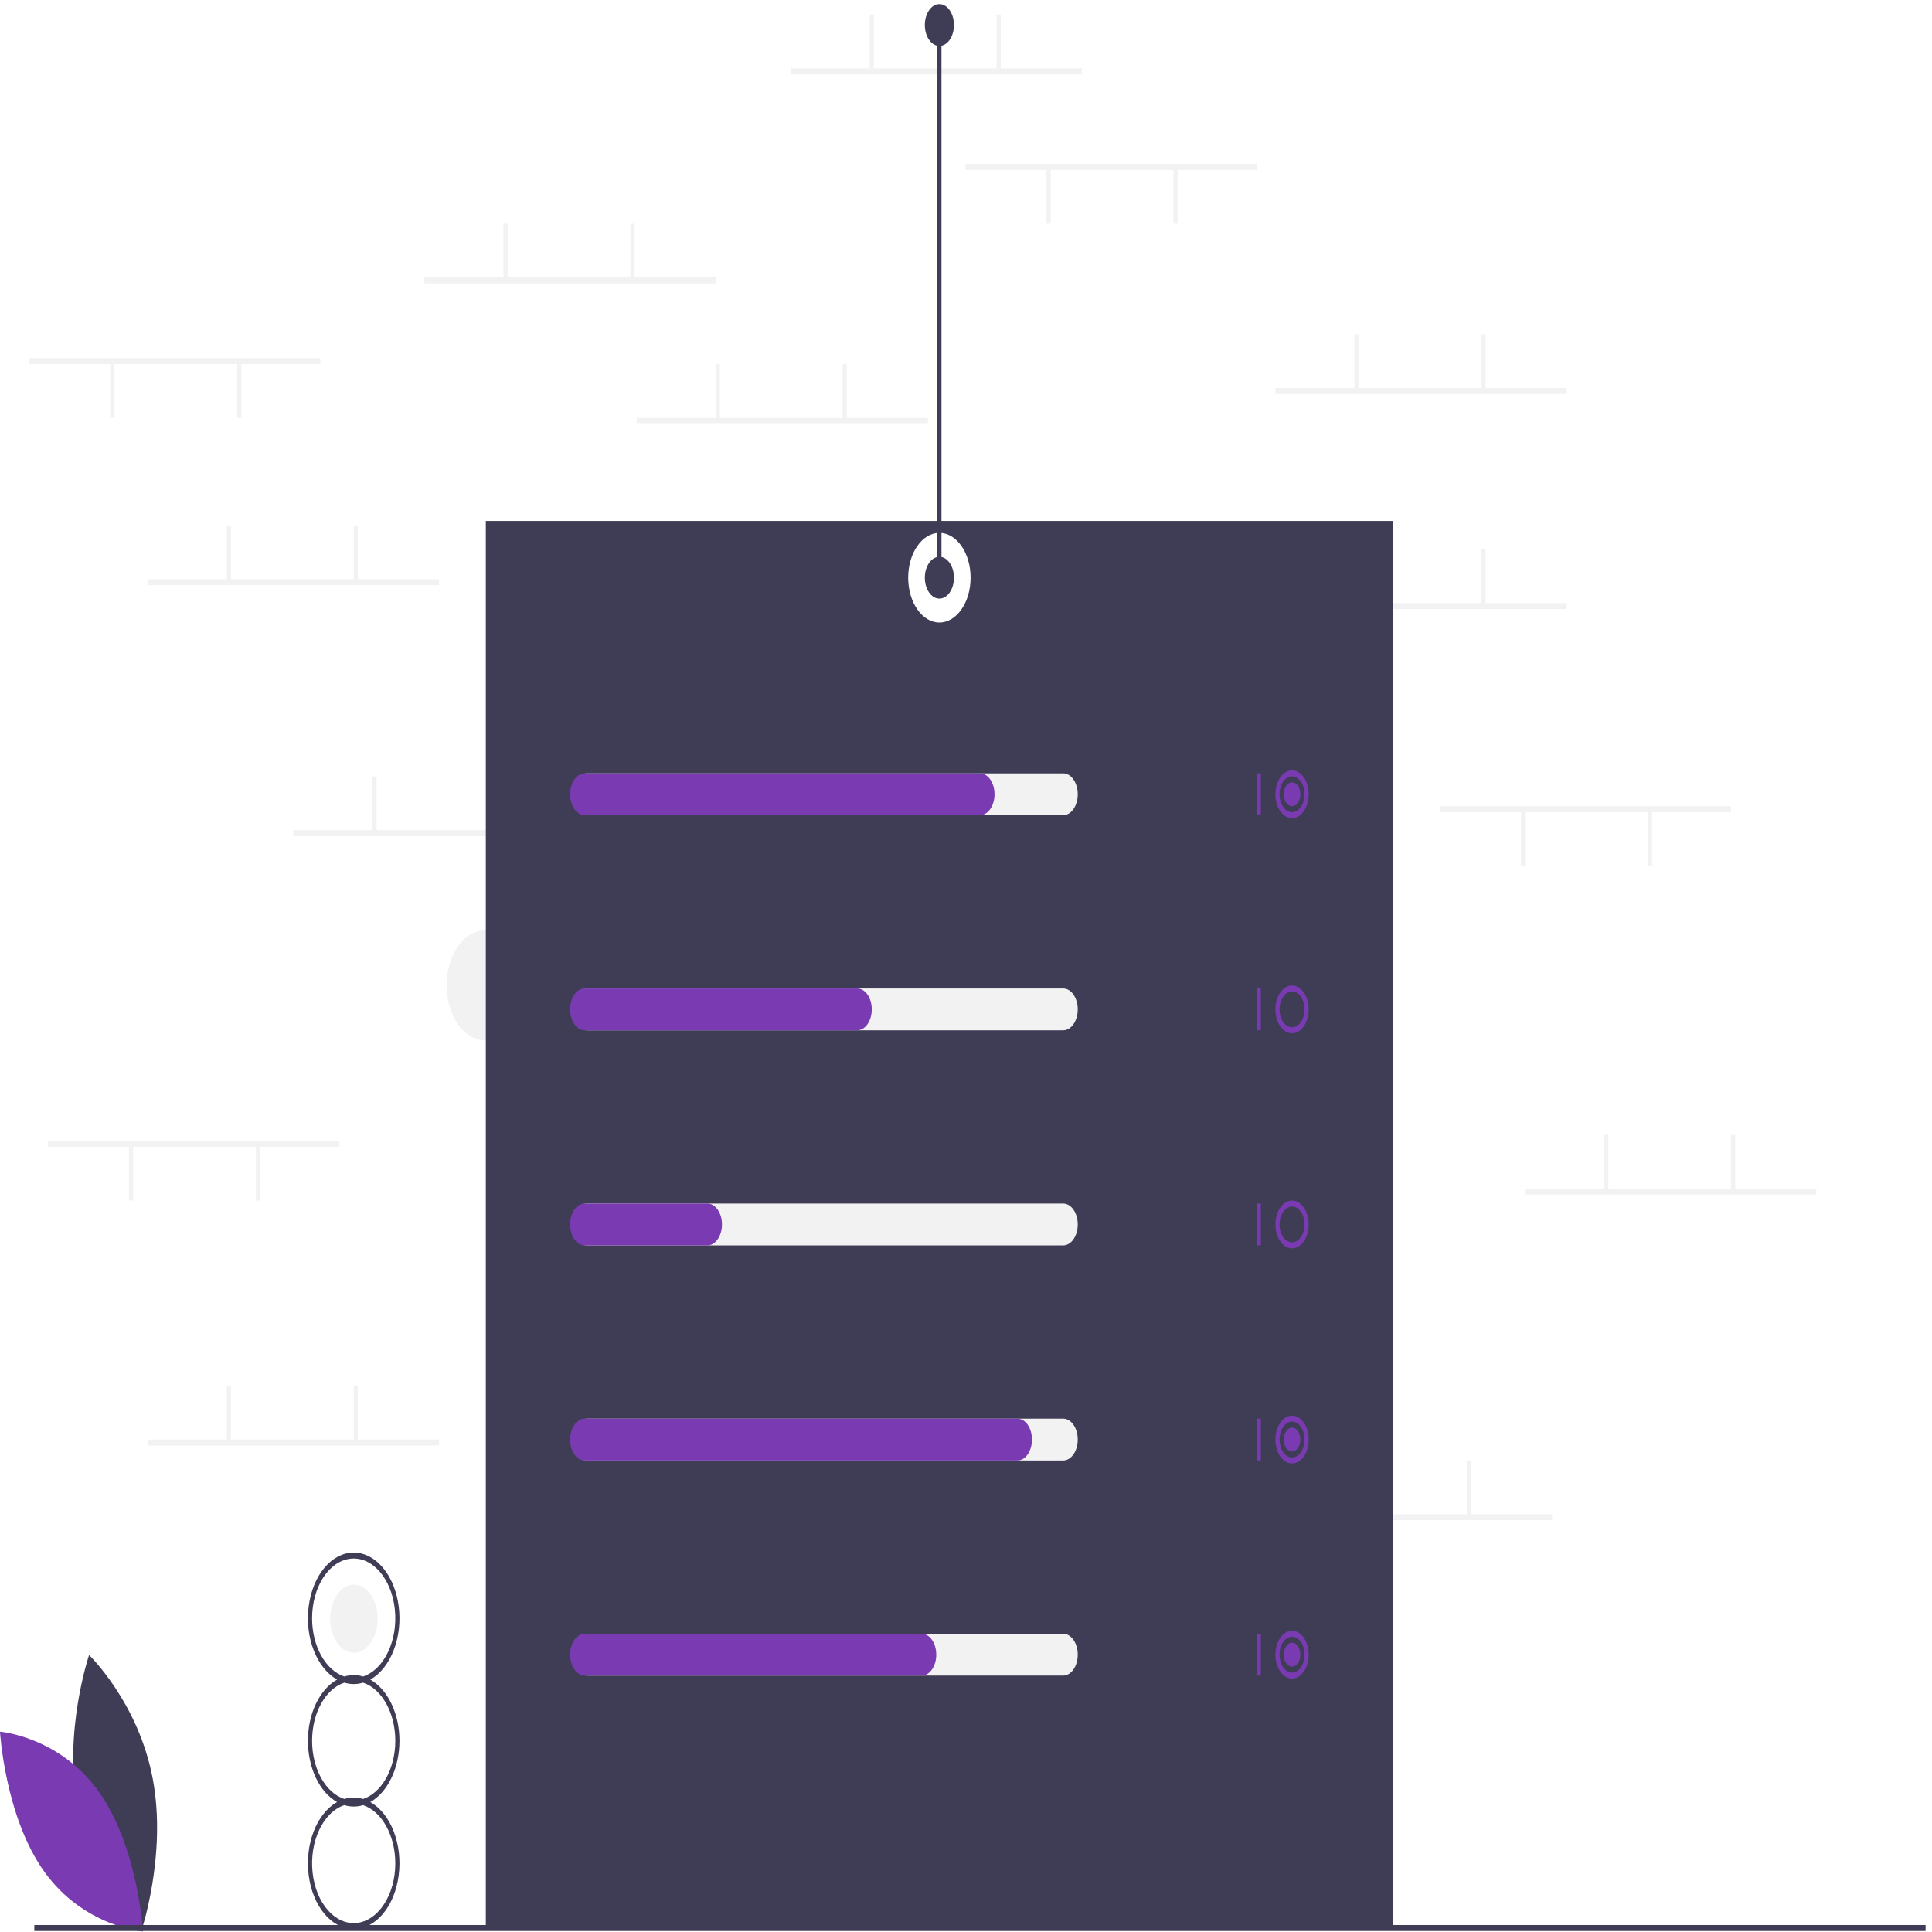
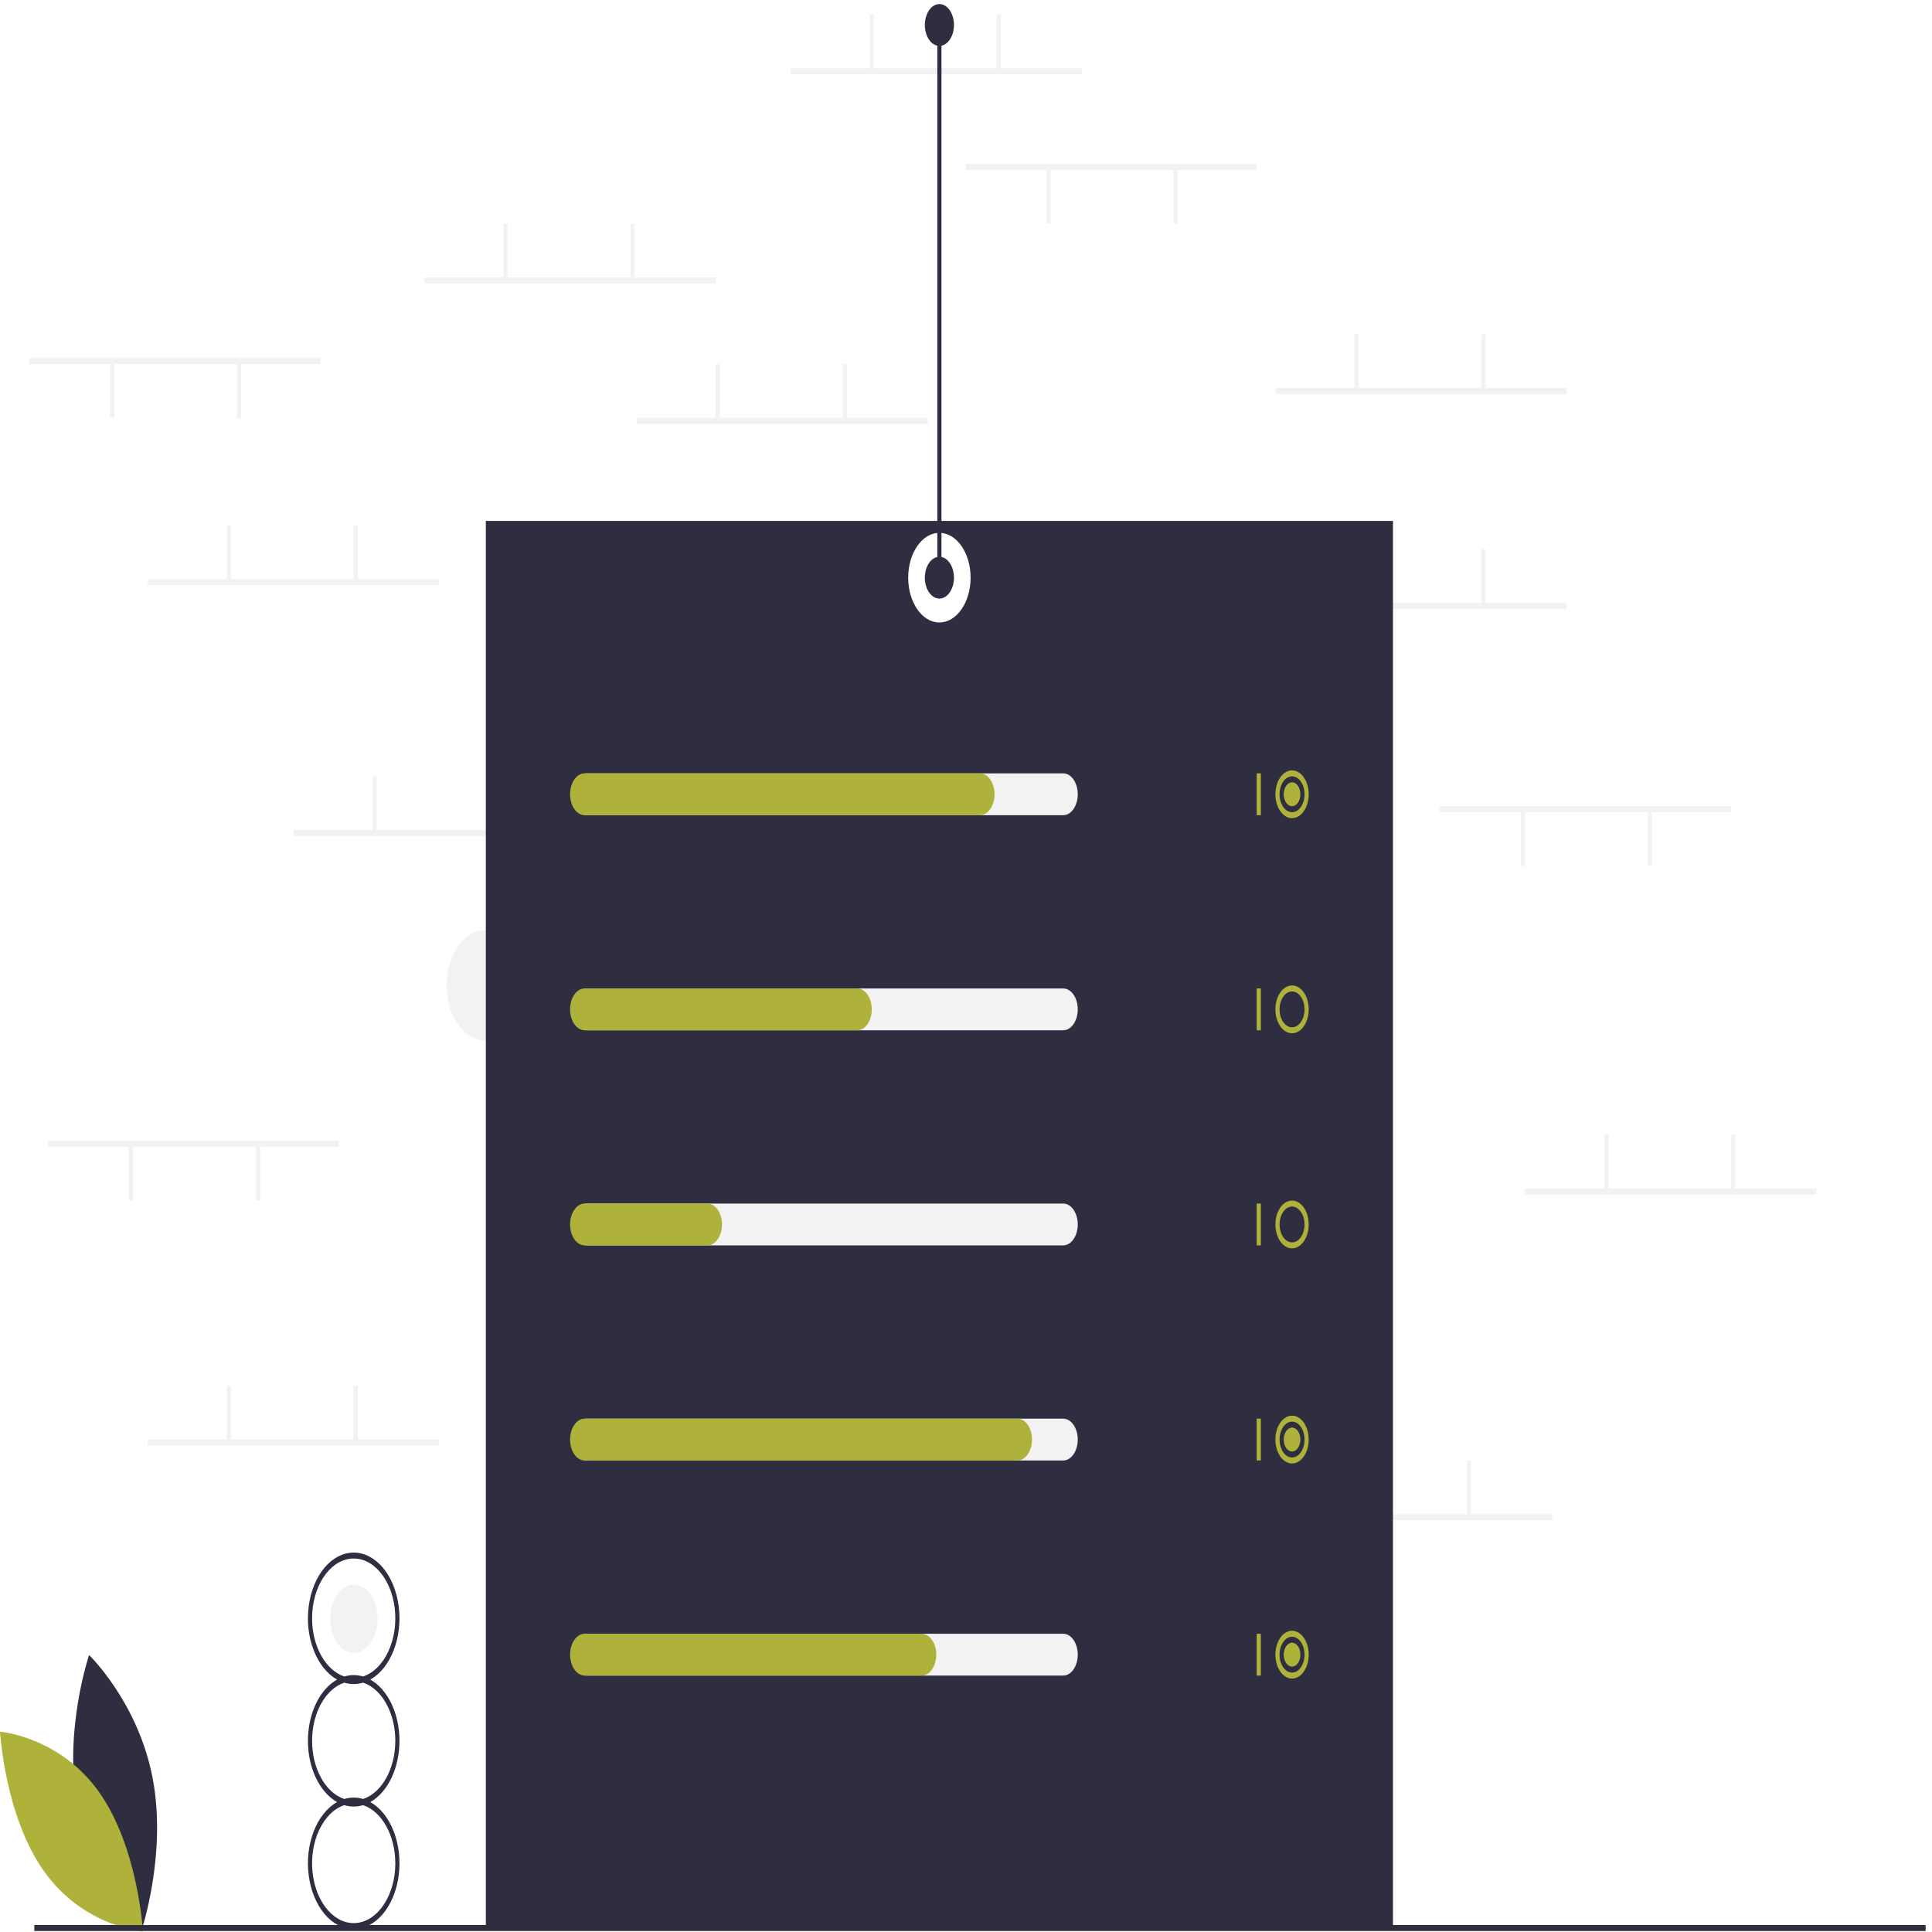
<svg xmlns="http://www.w3.org/2000/svg" id="a2942aa7-bf0d-42c0-bc52-bf4c952347c5" data-name="Layer 1" width="550" height="550" viewBox="0 0 1270.979 550" version="1.1">
  <defs id="defs193" />
  <ellipse cx="319.039" cy="287.722" fill="#f2f2f2" id="circle4" rx="25.197" ry="36.18" style="stroke-width:1.64" />
  <ellipse cx="232.808" cy="704.373" fill="#f2f2f2" id="circle6" rx="15.616" ry="22.422" style="stroke-width:1.64" />
  <rect x="520.121" y="-315.552" width="191.625" height="3.931" fill="#f2f2f2" id="rect8" style="stroke-width:1.64" />
  <rect x="572.133" y="-350.928" width="2.737" height="36.359" fill="#f2f2f2" id="rect10" style="stroke-width:1.64" />
  <rect x="655.627" y="-350.928" width="2.737" height="36.359" fill="#f2f2f2" id="rect12" style="stroke-width:1.64" />
  <rect x="829.458" y="635.671" width="191.625" height="3.931" fill="#f2f2f2" id="rect14" style="stroke-width:1.64" />
  <rect x="881.47" y="600.295" width="2.737" height="36.359" fill="#f2f2f2" id="rect16" style="stroke-width:1.64" />
  <rect x="964.964" y="600.295" width="2.737" height="36.359" fill="#f2f2f2" id="rect18" style="stroke-width:1.64" />
  <rect x="839.039" y="36.243" width="191.625" height="3.931" fill="#f2f2f2" id="rect20" style="stroke-width:1.64" />
  <rect x="891.052" y="0.867" width="2.737" height="36.359" fill="#f2f2f2" id="rect22" style="stroke-width:1.64" />
  <rect x="974.545" y="0.867" width="2.737" height="36.359" fill="#f2f2f2" id="rect24" style="stroke-width:1.64" />
  <rect x="839.039" y="-105.261" width="191.625" height="3.931" fill="#f2f2f2" id="rect26" style="stroke-width:1.64" />
  <rect x="891.052" y="-140.637" width="2.737" height="36.359" fill="#f2f2f2" id="rect28" style="stroke-width:1.64" />
  <rect x="974.545" y="-140.637" width="2.737" height="36.359" fill="#f2f2f2" id="rect30" style="stroke-width:1.64" />
  <rect x="418.833" y="-85.608" width="191.625" height="3.931" fill="#f2f2f2" id="rect32" style="stroke-width:1.64" />
  <rect x="470.846" y="-120.984" width="2.737" height="36.359" fill="#f2f2f2" id="rect34" style="stroke-width:1.64" />
  <rect x="554.339" y="-120.984" width="2.737" height="36.359" fill="#f2f2f2" id="rect36" style="stroke-width:1.64" />
  <rect x="279.221" y="-177.978" width="191.625" height="3.931" fill="#f2f2f2" id="rect38" style="stroke-width:1.64" />
  <rect x="331.233" y="-213.354" width="2.737" height="36.359" fill="#f2f2f2" id="rect40" style="stroke-width:1.64" />
  <rect x="414.727" y="-213.354" width="2.737" height="36.359" fill="#f2f2f2" id="rect42" style="stroke-width:1.64" />
  <rect x="192.989" y="185.609" width="191.625" height="3.931" fill="#f2f2f2" id="rect44" style="stroke-width:1.64" />
  <rect x="245.002" y="150.233" width="2.737" height="36.359" fill="#f2f2f2" id="rect46" style="stroke-width:1.64" />
  <rect x="328.496" y="150.233" width="2.737" height="36.359" fill="#f2f2f2" id="rect48" style="stroke-width:1.64" />
  <rect x="97.177" y="586.537" width="191.625" height="3.931" fill="#f2f2f2" id="rect50" style="stroke-width:1.64" />
  <rect x="149.19" y="551.161" width="2.737" height="36.359" fill="#f2f2f2" id="rect52" style="stroke-width:1.64" />
  <rect x="232.683" y="551.161" width="2.737" height="36.359" fill="#f2f2f2" id="rect54" style="stroke-width:1.64" />
  <rect x="1003.289" y="421.449" width="191.625" height="3.931" fill="#f2f2f2" id="rect56" style="stroke-width:1.64" />
  <rect x="1055.301" y="386.073" width="2.737" height="36.359" fill="#f2f2f2" id="rect58" style="stroke-width:1.64" />
  <rect x="1138.795" y="386.073" width="2.737" height="36.359" fill="#f2f2f2" id="rect60" style="stroke-width:1.64" />
  <rect x="947.17" y="169.886" width="191.625" height="3.931" fill="#f2f2f2" id="rect62" style="stroke-width:1.64" />
  <rect x="1084.045" y="172.834" width="2.737" height="36.359" fill="#f2f2f2" id="rect64" style="stroke-width:1.64" />
  <rect x="1000.551" y="172.834" width="2.737" height="36.359" fill="#f2f2f2" id="rect66" style="stroke-width:1.64" />
  <rect x="19.158" y="-124.914" width="191.625" height="3.931" fill="#f2f2f2" id="rect68" style="stroke-width:1.64" />
  <rect x="156.033" y="-121.966" width="2.737" height="36.359" fill="#f2f2f2" id="rect70" style="stroke-width:1.64" />
  <rect x="72.54" y="-121.966" width="2.737" height="36.359" fill="#f2f2f2" id="rect72" style="stroke-width:1.64" />
  <rect x="31.477" y="390.004" width="191.625" height="3.931" fill="#f2f2f2" id="rect74" style="stroke-width:1.64" />
  <rect x="168.352" y="392.952" width="2.737" height="36.359" fill="#f2f2f2" id="rect76" style="stroke-width:1.64" />
  <rect x="84.858" y="392.952" width="2.737" height="36.359" fill="#f2f2f2" id="rect78" style="stroke-width:1.64" />
  <rect x="635.095" y="-252.661" width="191.625" height="3.931" fill="#f2f2f2" id="rect80" style="stroke-width:1.64" />
  <rect x="771.97" y="-249.713" width="2.737" height="36.359" fill="#f2f2f2" id="rect82" style="stroke-width:1.64" />
  <rect x="688.477" y="-249.713" width="2.737" height="36.359" fill="#f2f2f2" id="rect84" style="stroke-width:1.64" />
  <rect x="97.177" y="20.521" width="191.625" height="3.931" fill="#f2f2f2" id="rect86" style="stroke-width:1.64" />
  <rect x="149.19" y="-14.856" width="2.737" height="36.359" fill="#f2f2f2" id="rect88" style="stroke-width:1.64" />
  <rect x="232.683" y="-14.856" width="2.737" height="36.359" fill="#f2f2f2" id="rect90" style="stroke-width:1.64" />
-   <path d="M 319.599,-17.804 V 907.87 H 916.373 V -17.804 Z m 298.387,66.821 a 20.531,29.48 0 1 1 20.531,-29.48 20.531,29.48 0 0 1 -20.531,29.48 z" fill="#3f3d56" id="path92" style="stroke-width:1.64" />
-   <path d="m 50.993,828.858 c 9.464,50.231 41.878,81.339 41.878,81.339 0,0 17.071,-50.331 7.608,-100.561 -9.464,-50.231 -41.878,-81.34 -41.878,-81.34 0,0 -17.071,50.331 -7.608,100.561 z" fill="#3f3d56" id="path94" style="stroke-width:1.64" />
-   <path d="m 64.899,818.063 c 25.968,36.297 29.14,92.094 29.14,92.094 0,0 -38.931,-3.052 -64.899,-39.349 C 3.172,834.511 0,778.714 0,778.714 c 0,0 38.931,3.052 64.899,39.349 z" fill="#793ab2" id="path96" style="stroke-width:1.64" />
-   <rect x="22.58" y="905.905" width="1244.193" height="3.931" fill="#3f3d56" id="rect98" style="stroke-width:1.64" />
-   <path d="m 262.796,784.718 a 30.155,43.299 0 0 0 -19.205,-40.289 30.112,43.237 0 1 0 -21.815,0 30.1,43.22 0 0 0 0,80.579 30.112,43.237 0 1 0 21.815,0 30.155,43.299 0 0 0 19.205,-40.289 z m -57.487,-80.579 a 27.375,39.307 0 1 1 33.552,38.26 30.144,43.283 0 0 0 -12.354,0 27.404,39.348 0 0 1 -21.198,-38.26 z m 54.75,161.158 a 27.375,39.307 0 1 1 -33.552,-38.26 30.145,43.284 0 0 0 12.354,0 27.404,39.348 0 0 1 21.198,38.26 z m -21.198,-42.319 a 30.144,43.283 0 0 0 -12.354,0 27.346,39.265 0 0 1 0,-76.52 30.145,43.284 0 0 0 12.354,0 27.346,39.265 0 0 1 0,76.52 z" fill="#3f3d56" id="path100" style="stroke-width:1.64" />
+   <path d="M 319.599,-17.804 V 907.87 H 916.373 V -17.804 Z m 298.387,66.821 a 20.531,29.48 0 1 1 20.531,-29.48 20.531,29.48 0 0 1 -20.531,29.48 z" fill="#2f2e41" id="path92" style="stroke-width:1.64" />
+   <path d="m 50.993,828.858 c 9.464,50.231 41.878,81.339 41.878,81.339 0,0 17.071,-50.331 7.608,-100.561 -9.464,-50.231 -41.878,-81.34 -41.878,-81.34 0,0 -17.071,50.331 -7.608,100.561 z" fill="#2f2e41" id="path94" style="stroke-width:1.64" />
+   <path d="m 64.899,818.063 c 25.968,36.297 29.14,92.094 29.14,92.094 0,0 -38.931,-3.052 -64.899,-39.349 C 3.172,834.511 0,778.714 0,778.714 c 0,0 38.931,3.052 64.899,39.349 z" fill="#afb23a" id="path96" style="stroke-width:1.64" />
+   <rect x="22.58" y="905.905" width="1244.193" height="3.931" fill="#2f2e41" id="rect98" style="stroke-width:1.64" />
+   <path d="m 262.796,784.718 a 30.155,43.299 0 0 0 -19.205,-40.289 30.112,43.237 0 1 0 -21.815,0 30.1,43.22 0 0 0 0,80.579 30.112,43.237 0 1 0 21.815,0 30.155,43.299 0 0 0 19.205,-40.289 z m -57.487,-80.579 a 27.375,39.307 0 1 1 33.552,38.26 30.144,43.283 0 0 0 -12.354,0 27.404,39.348 0 0 1 -21.198,-38.26 z m 54.75,161.158 a 27.375,39.307 0 1 1 -33.552,-38.26 30.145,43.284 0 0 0 12.354,0 27.404,39.348 0 0 1 21.198,38.26 z m -21.198,-42.319 a 30.144,43.283 0 0 0 -12.354,0 27.346,39.265 0 0 1 0,-76.52 30.145,43.284 0 0 0 12.354,0 27.346,39.265 0 0 1 0,76.52 z" fill="#2f2e41" id="path100" style="stroke-width:1.64" />
  <path d="M 699.427,175.782 H 385.983 a 9.581,13.757 0 1 1 0,-27.515 h 313.444 a 9.581,13.757 0 0 1 0,27.515 z" fill="#f2f2f2" id="path102" style="stroke-width:1.64" />
  <path d="M 699.427,317.286 H 385.983 a 9.581,13.757 0 1 1 0,-27.515 h 313.444 a 9.581,13.757 0 0 1 0,27.515 z" fill="#f2f2f2" id="path104" style="stroke-width:1.64" />
  <path d="M 699.427,458.791 H 385.983 a 9.581,13.757 0 1 1 0,-27.515 h 313.444 a 9.581,13.757 0 0 1 0,27.515 z" fill="#f2f2f2" id="path106" style="stroke-width:1.64" />
  <path d="M 699.427,600.295 H 385.983 a 9.581,13.757 0 1 1 0,-27.515 h 313.444 a 9.581,13.757 0 0 1 0,27.515 z" fill="#f2f2f2" id="path108" style="stroke-width:1.64" />
  <path d="M 699.427,741.799 H 385.983 a 9.581,13.757 0 1 1 0,-27.515 h 313.444 a 9.581,13.757 0 0 1 0,27.515 z" fill="#f2f2f2" id="path110" style="stroke-width:1.64" />
-   <path d="M 644.677,175.782 H 384.614 a 9.581,13.757 0 1 1 0,-27.515 h 260.062 a 9.581,13.757 0 0 1 0,27.515 z" fill="#793ab2" id="path112" style="stroke-width:1.64" />
-   <path d="M 563.92,317.286 H 384.614 a 9.581,13.757 0 1 1 0,-27.515 h 179.306 a 9.581,13.757 0 0 1 0,27.515 z" fill="#793ab2" id="path114" style="stroke-width:1.64" />
-   <path d="m 465.371,458.791 h -80.756 a 9.581,13.757 0 1 1 0,-27.515 h 80.756 a 9.581,13.757 0 0 1 0,27.515 z" fill="#793ab2" id="path116" style="stroke-width:1.64" />
-   <path d="M 669.314,600.295 H 384.614 a 9.581,13.757 0 1 1 0,-27.515 h 284.7 a 9.581,13.757 0 0 1 0,27.515 z" fill="#793ab2" id="path118" style="stroke-width:1.64" />
-   <path d="M 606.352,741.799 H 384.614 a 9.581,13.757 0 1 1 0,-27.515 h 221.737 a 9.581,13.757 0 0 1 0,27.515 z" fill="#793ab2" id="path120" style="stroke-width:1.64" />
-   <rect x="826.72" y="148.267" width="2.737" height="27.515" fill="#793ab2" id="rect122" style="stroke-width:1.64" />
-   <path d="m 849.989,177.747 a 10.95,15.723 0 1 1 10.95,-15.723 10.963,15.741 0 0 1 -10.95,15.723 z m 0,-27.515 a 8.212,11.792 0 1 0 8.212,11.792 8.221,11.805 0 0 0 -8.212,-11.792 z" fill="#793ab2" id="path124" style="stroke-width:1.64" />
-   <rect x="826.72" y="289.772" width="2.737" height="27.515" fill="#793ab2" id="rect126" style="stroke-width:1.64" />
-   <path d="m 849.989,319.252 a 10.95,15.723 0 1 1 10.95,-15.723 10.963,15.741 0 0 1 -10.95,15.723 z m 0,-27.515 a 8.212,11.792 0 1 0 8.212,11.792 8.221,11.805 0 0 0 -8.212,-11.792 z" fill="#793ab2" id="path128" style="stroke-width:1.64" />
-   <rect x="826.72" y="431.276" width="2.737" height="27.515" fill="#793ab2" id="rect130" style="stroke-width:1.64" />
-   <path d="m 849.989,460.756 a 10.95,15.723 0 1 1 10.95,-15.723 10.963,15.741 0 0 1 -10.95,15.723 z m 0,-27.515 a 8.212,11.792 0 1 0 8.212,11.792 8.221,11.805 0 0 0 -8.212,-11.792 z" fill="#793ab2" id="path132" style="stroke-width:1.64" />
-   <rect x="826.72" y="572.78" width="2.737" height="27.515" fill="#793ab2" id="rect134" style="stroke-width:1.64" />
-   <path d="m 849.989,602.26 a 10.95,15.723 0 1 1 10.95,-15.723 10.963,15.741 0 0 1 -10.95,15.723 z m 0,-27.515 a 8.212,11.792 0 1 0 8.212,11.792 8.221,11.805 0 0 0 -8.212,-11.792 z" fill="#793ab2" id="path136" style="stroke-width:1.64" />
-   <rect x="826.72" y="714.284" width="2.737" height="27.515" fill="#793ab2" id="rect138" style="stroke-width:1.64" />
-   <path d="m 849.989,743.764 a 10.95,15.723 0 1 1 10.95,-15.723 10.963,15.741 0 0 1 -10.95,15.723 z m 0,-27.515 a 8.212,11.792 0 1 0 8.212,11.792 8.221,11.805 0 0 0 -8.212,-11.792 z" fill="#793ab2" id="path140" style="stroke-width:1.64" />
-   <ellipse cx="849.989" cy="162.025" fill="#793ab2" id="circle142" rx="5.475" ry="7.861" style="stroke-width:1.64" />
-   <ellipse cx="849.989" cy="586.537" fill="#793ab2" id="circle144" rx="5.475" ry="7.861" style="stroke-width:1.64" />
-   <ellipse cx="849.989" cy="728.042" fill="#793ab2" id="circle146" rx="5.475" ry="7.861" style="stroke-width:1.64" />
-   <ellipse cx="617.986" cy="19.538" fill="#3f3d56" id="circle148" rx="9.581" ry="13.757" style="stroke-width:1.64" />
-   <ellipse cx="617.986" cy="-344.049" fill="#3f3d56" id="circle150" rx="9.581" ry="13.757" style="stroke-width:1.64" />
-   <rect x="616.617" y="-344.05" width="2.737" height="363.587" fill="#3f3d56" id="rect152" style="stroke-width:1.64" />
+   <path d="M 644.677,175.782 H 384.614 a 9.581,13.757 0 1 1 0,-27.515 h 260.062 a 9.581,13.757 0 0 1 0,27.515 z" fill="#afb23a" id="path112" style="stroke-width:1.64" />
+   <path d="M 563.92,317.286 H 384.614 a 9.581,13.757 0 1 1 0,-27.515 h 179.306 a 9.581,13.757 0 0 1 0,27.515 z" fill="#afb23a" id="path114" style="stroke-width:1.64" />
+   <path d="m 465.371,458.791 h -80.756 a 9.581,13.757 0 1 1 0,-27.515 h 80.756 a 9.581,13.757 0 0 1 0,27.515 z" fill="#afb23a" id="path116" style="stroke-width:1.64" />
+   <path d="M 669.314,600.295 H 384.614 a 9.581,13.757 0 1 1 0,-27.515 h 284.7 a 9.581,13.757 0 0 1 0,27.515 z" fill="#afb23a" id="path118" style="stroke-width:1.64" />
+   <path d="M 606.352,741.799 H 384.614 a 9.581,13.757 0 1 1 0,-27.515 h 221.737 a 9.581,13.757 0 0 1 0,27.515 z" fill="#afb23a" id="path120" style="stroke-width:1.64" />
+   <rect x="826.72" y="148.267" width="2.737" height="27.515" fill="#afb23a" id="rect122" style="stroke-width:1.64" />
+   <path d="m 849.989,177.747 a 10.95,15.723 0 1 1 10.95,-15.723 10.963,15.741 0 0 1 -10.95,15.723 z m 0,-27.515 a 8.212,11.792 0 1 0 8.212,11.792 8.221,11.805 0 0 0 -8.212,-11.792 z" fill="#afb23a" id="path124" style="stroke-width:1.64" />
+   <rect x="826.72" y="289.772" width="2.737" height="27.515" fill="#afb23a" id="rect126" style="stroke-width:1.64" />
+   <path d="m 849.989,319.252 a 10.95,15.723 0 1 1 10.95,-15.723 10.963,15.741 0 0 1 -10.95,15.723 z m 0,-27.515 a 8.212,11.792 0 1 0 8.212,11.792 8.221,11.805 0 0 0 -8.212,-11.792 z" fill="#afb23a" id="path128" style="stroke-width:1.64" />
+   <rect x="826.72" y="431.276" width="2.737" height="27.515" fill="#afb23a" id="rect130" style="stroke-width:1.64" />
+   <path d="m 849.989,460.756 a 10.95,15.723 0 1 1 10.95,-15.723 10.963,15.741 0 0 1 -10.95,15.723 z m 0,-27.515 a 8.212,11.792 0 1 0 8.212,11.792 8.221,11.805 0 0 0 -8.212,-11.792 z" fill="#afb23a" id="path132" style="stroke-width:1.64" />
+   <rect x="826.72" y="572.78" width="2.737" height="27.515" fill="#afb23a" id="rect134" style="stroke-width:1.64" />
+   <path d="m 849.989,602.26 a 10.95,15.723 0 1 1 10.95,-15.723 10.963,15.741 0 0 1 -10.95,15.723 z m 0,-27.515 a 8.212,11.792 0 1 0 8.212,11.792 8.221,11.805 0 0 0 -8.212,-11.792 z" fill="#afb23a" id="path136" style="stroke-width:1.64" />
+   <rect x="826.72" y="714.284" width="2.737" height="27.515" fill="#afb23a" id="rect138" style="stroke-width:1.64" />
+   <path d="m 849.989,743.764 a 10.95,15.723 0 1 1 10.95,-15.723 10.963,15.741 0 0 1 -10.95,15.723 z m 0,-27.515 a 8.212,11.792 0 1 0 8.212,11.792 8.221,11.805 0 0 0 -8.212,-11.792 z" fill="#afb23a" id="path140" style="stroke-width:1.64" />
+   <ellipse cx="849.989" cy="162.025" fill="#afb23a" id="circle142" rx="5.475" ry="7.861" style="stroke-width:1.64" />
+   <ellipse cx="849.989" cy="586.537" fill="#afb23a" id="circle144" rx="5.475" ry="7.861" style="stroke-width:1.64" />
+   <ellipse cx="849.989" cy="728.042" fill="#afb23a" id="circle146" rx="5.475" ry="7.861" style="stroke-width:1.64" />
+   <ellipse cx="617.986" cy="19.538" fill="#2f2e41" id="circle148" rx="9.581" ry="13.757" style="stroke-width:1.64" />
+   <ellipse cx="617.986" cy="-344.049" fill="#2f2e41" id="circle150" rx="9.581" ry="13.757" style="stroke-width:1.64" />
+   <rect x="616.617" y="-344.05" width="2.737" height="363.587" fill="#2f2e41" id="rect152" style="stroke-width:1.64" />
</svg>
